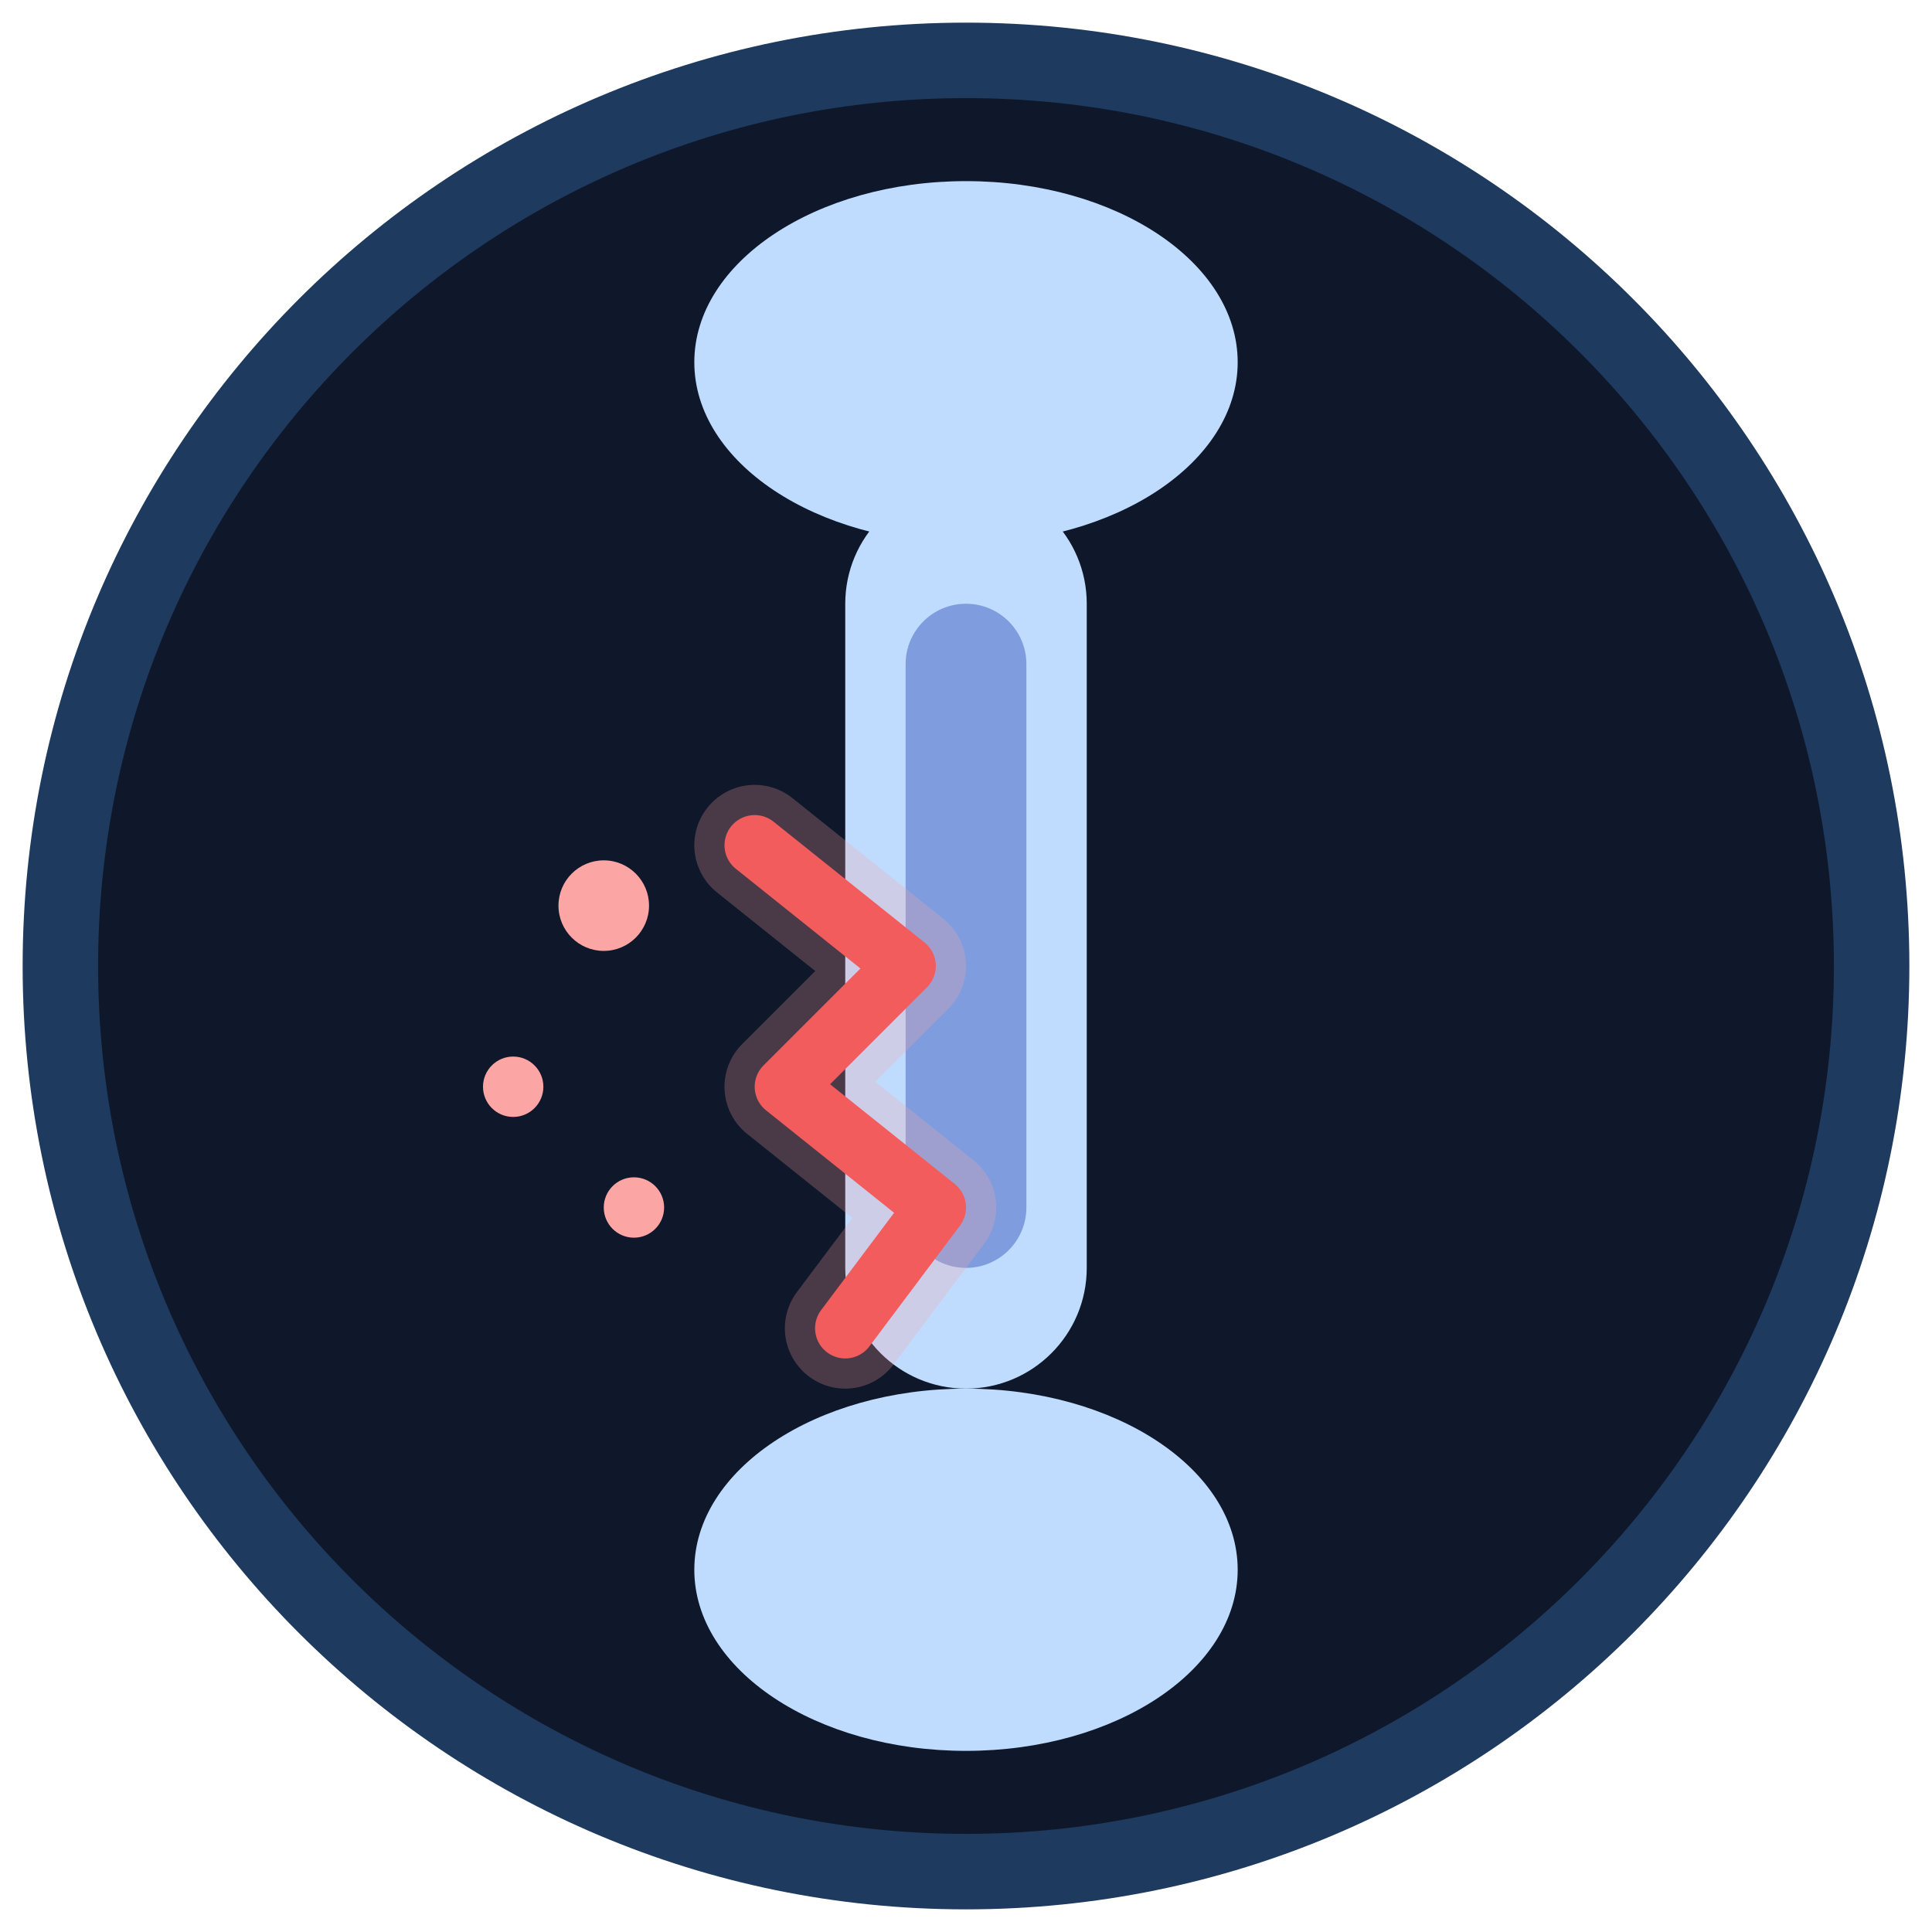
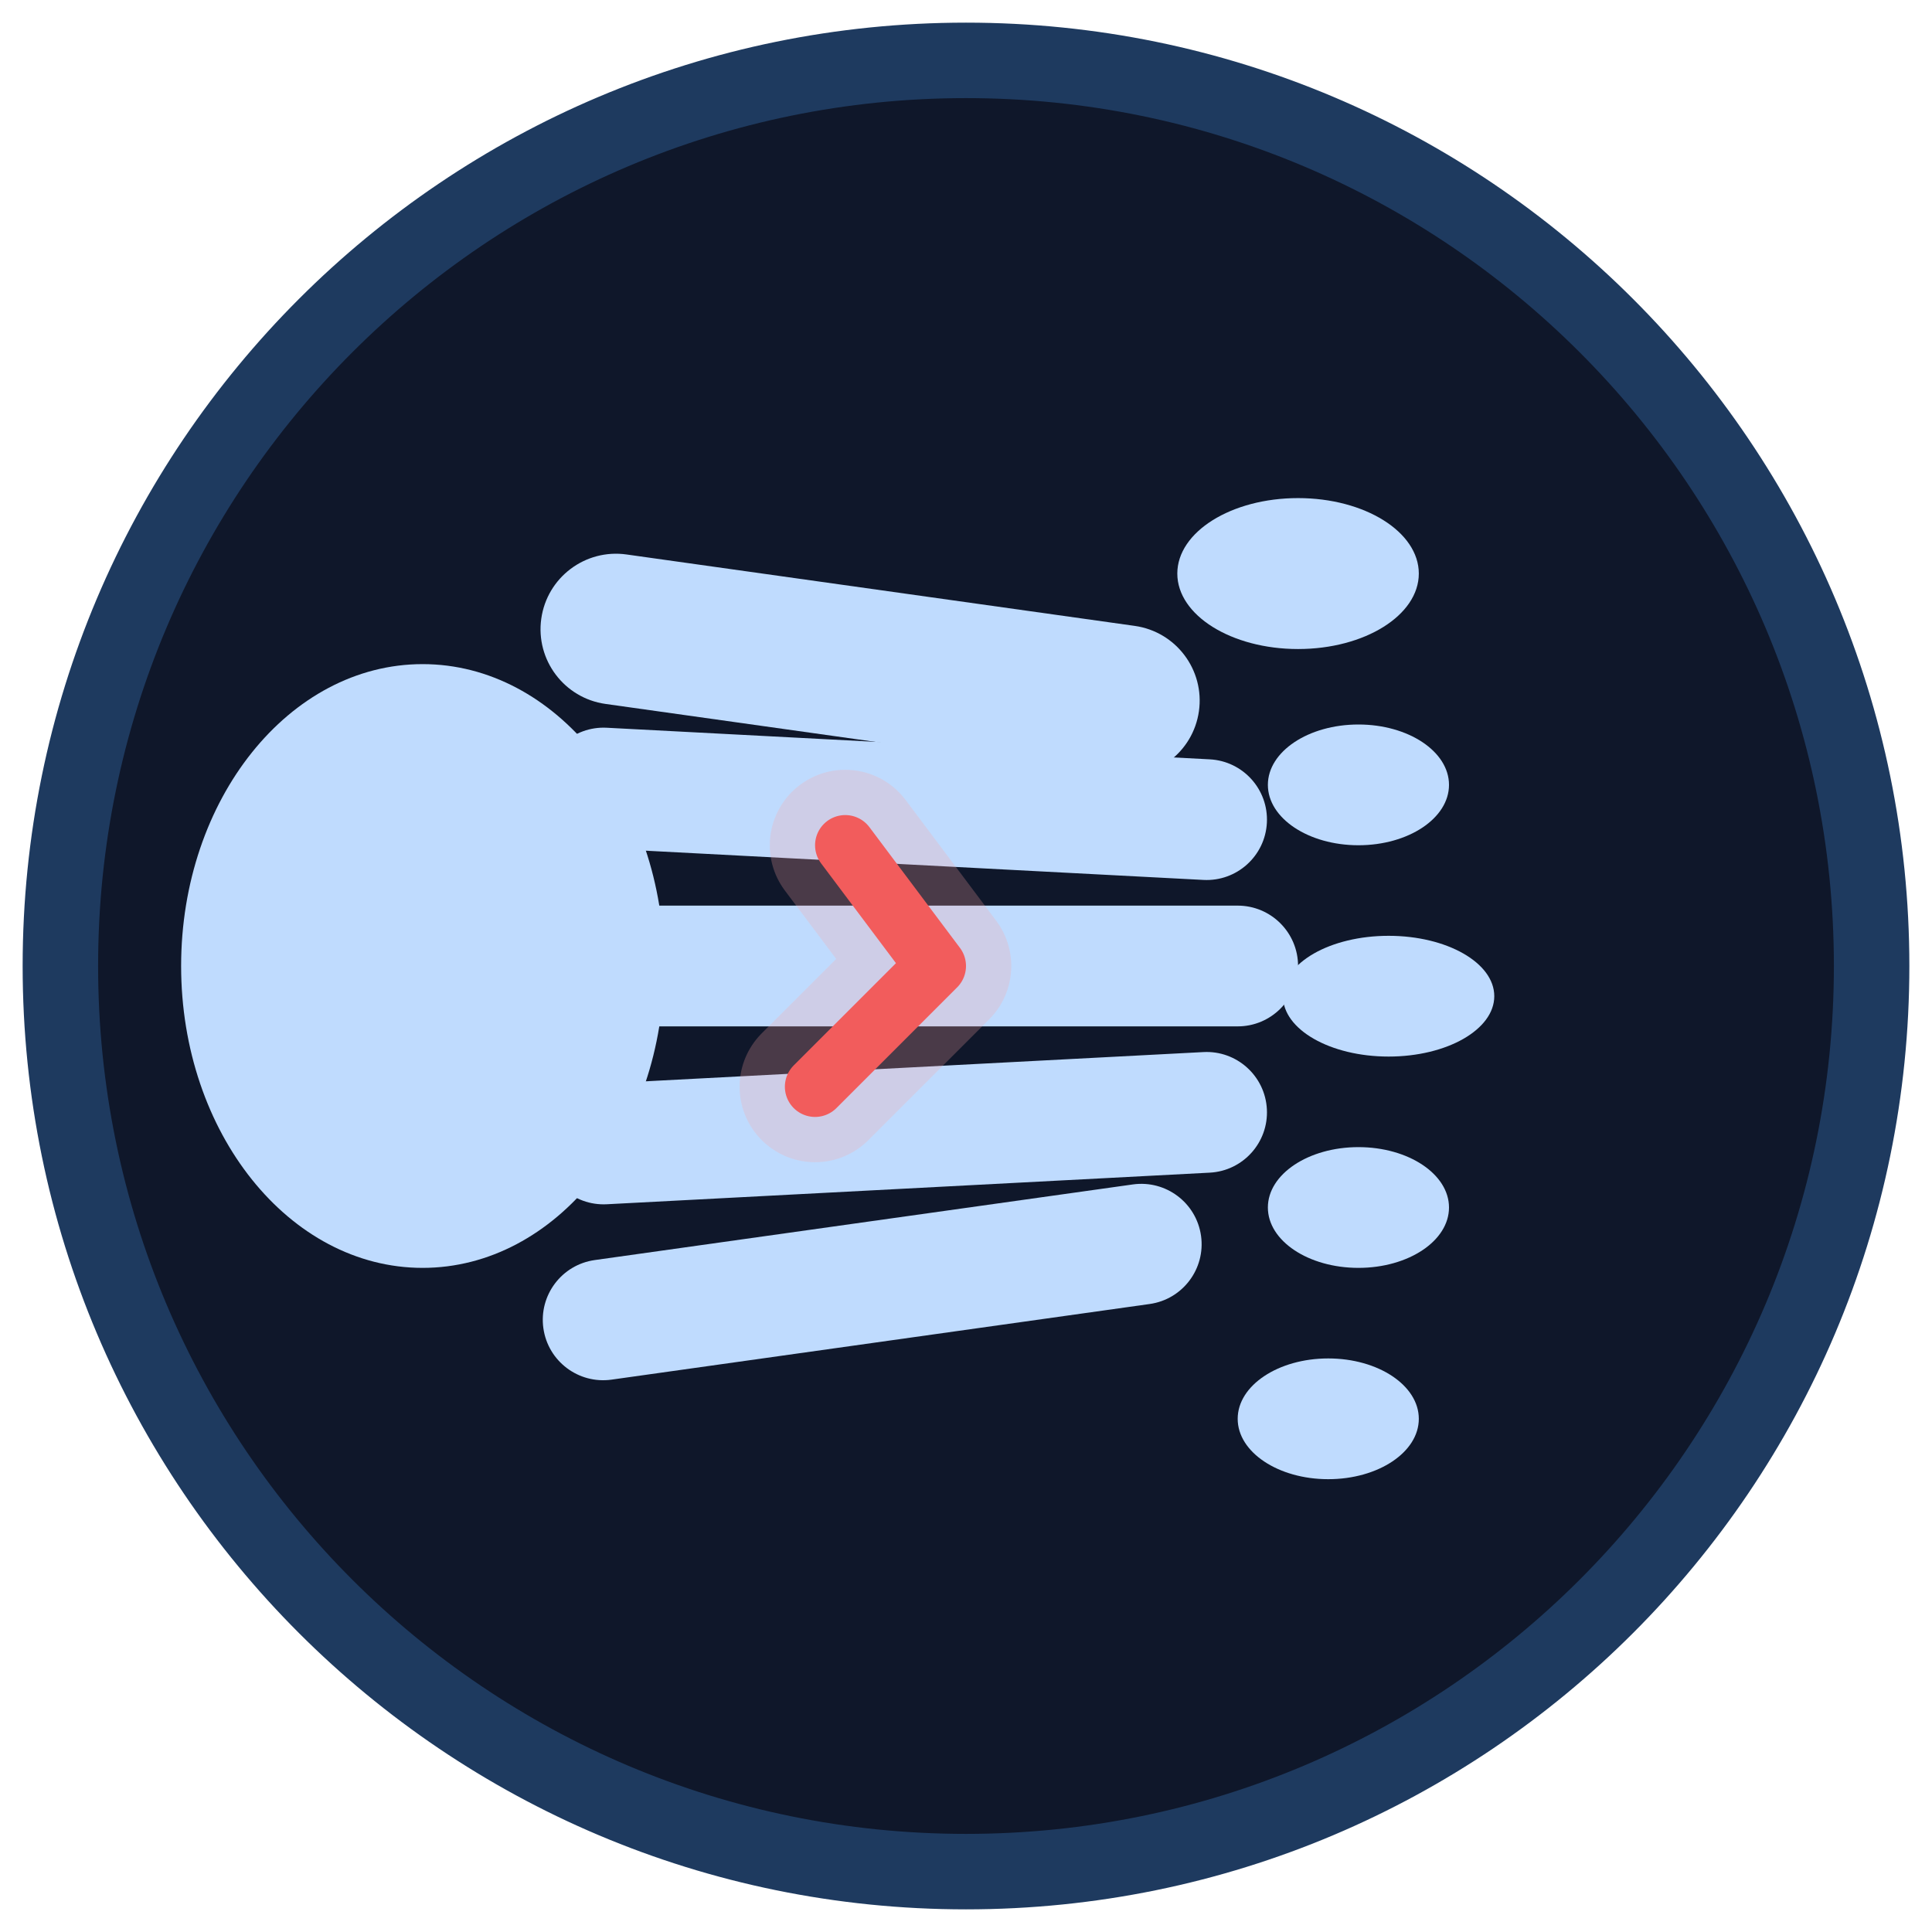
<svg xmlns="http://www.w3.org/2000/svg" viewBox="0 0 64 64">
  <circle cx="32" cy="32" r="30" fill="#0F172A" />
  <circle cx="32" cy="32" r="30" fill="none" stroke="#1E3A5F" stroke-width="2.5" />
-   <ellipse cx="32" cy="12" rx="9" ry="6" fill="#BFDBFE" />
-   <rect x="28" y="16" width="8" height="30" rx="4" fill="#BFDBFE" />
-   <ellipse cx="32" cy="52" rx="9" ry="6" fill="#BFDBFE" />
-   <rect x="30" y="20" width="4" height="22" rx="2" fill="#1E40AF" opacity="0.4" />
-   <polyline points="25,28 30,32 26,36 31,40 28,44" fill="none" stroke="#EF4444" stroke-width="2" stroke-linecap="round" stroke-linejoin="round" />
-   <polyline points="25,28 30,32 26,36 31,40 28,44" fill="none" stroke="#FCA5A5" stroke-width="4" stroke-linecap="round" stroke-linejoin="round" opacity="0.25" />
-   <circle cx="20" cy="30" r="1.5" fill="#FCA5A5" />
-   <circle cx="17" cy="36" r="1" fill="#FCA5A5" />
-   <circle cx="21" cy="40" r="1" fill="#FCA5A5" />
+   <ellipse cx="14" cy="32" rx="8" ry="10" fill="#BFDBFE" />
+   <rect x="18" y="42" width="22" height="4" rx="2" fill="#BFDBFE" transform="rotate(-8 18 44)" />
+   <rect x="18" y="36" width="24" height="4" rx="2" fill="#BFDBFE" transform="rotate(-3 18 38)" />
+   <rect x="18" y="30" width="25" height="4" rx="2" fill="#BFDBFE" />
+   <rect x="18" y="24" width="24" height="4" rx="2" fill="#BFDBFE" transform="rotate(3 18 26)" />
+   <rect x="18" y="18" width="22" height="5" rx="2.5" fill="#BFDBFE" transform="rotate(8 18 20)" />
+   <ellipse cx="44" cy="47" rx="3" ry="2" fill="#BFDBFE" />
+   <ellipse cx="45" cy="40" rx="3" ry="2" fill="#BFDBFE" />
+   <ellipse cx="46" cy="33" rx="3.5" ry="2" fill="#BFDBFE" />
+   <ellipse cx="45" cy="26" rx="3" ry="2" fill="#BFDBFE" />
+   <ellipse cx="43" cy="19" rx="4" ry="2.5" fill="#BFDBFE" />
+   <polyline points="28,28 31,32 27,36" fill="none" stroke="#EF4444" stroke-width="2" stroke-linecap="round" stroke-linejoin="round" />
+   <polyline points="28,28 31,32 27,36" fill="none" stroke="#FCA5A5" stroke-width="5" stroke-linecap="round" stroke-linejoin="round" opacity="0.25" />
</svg>
